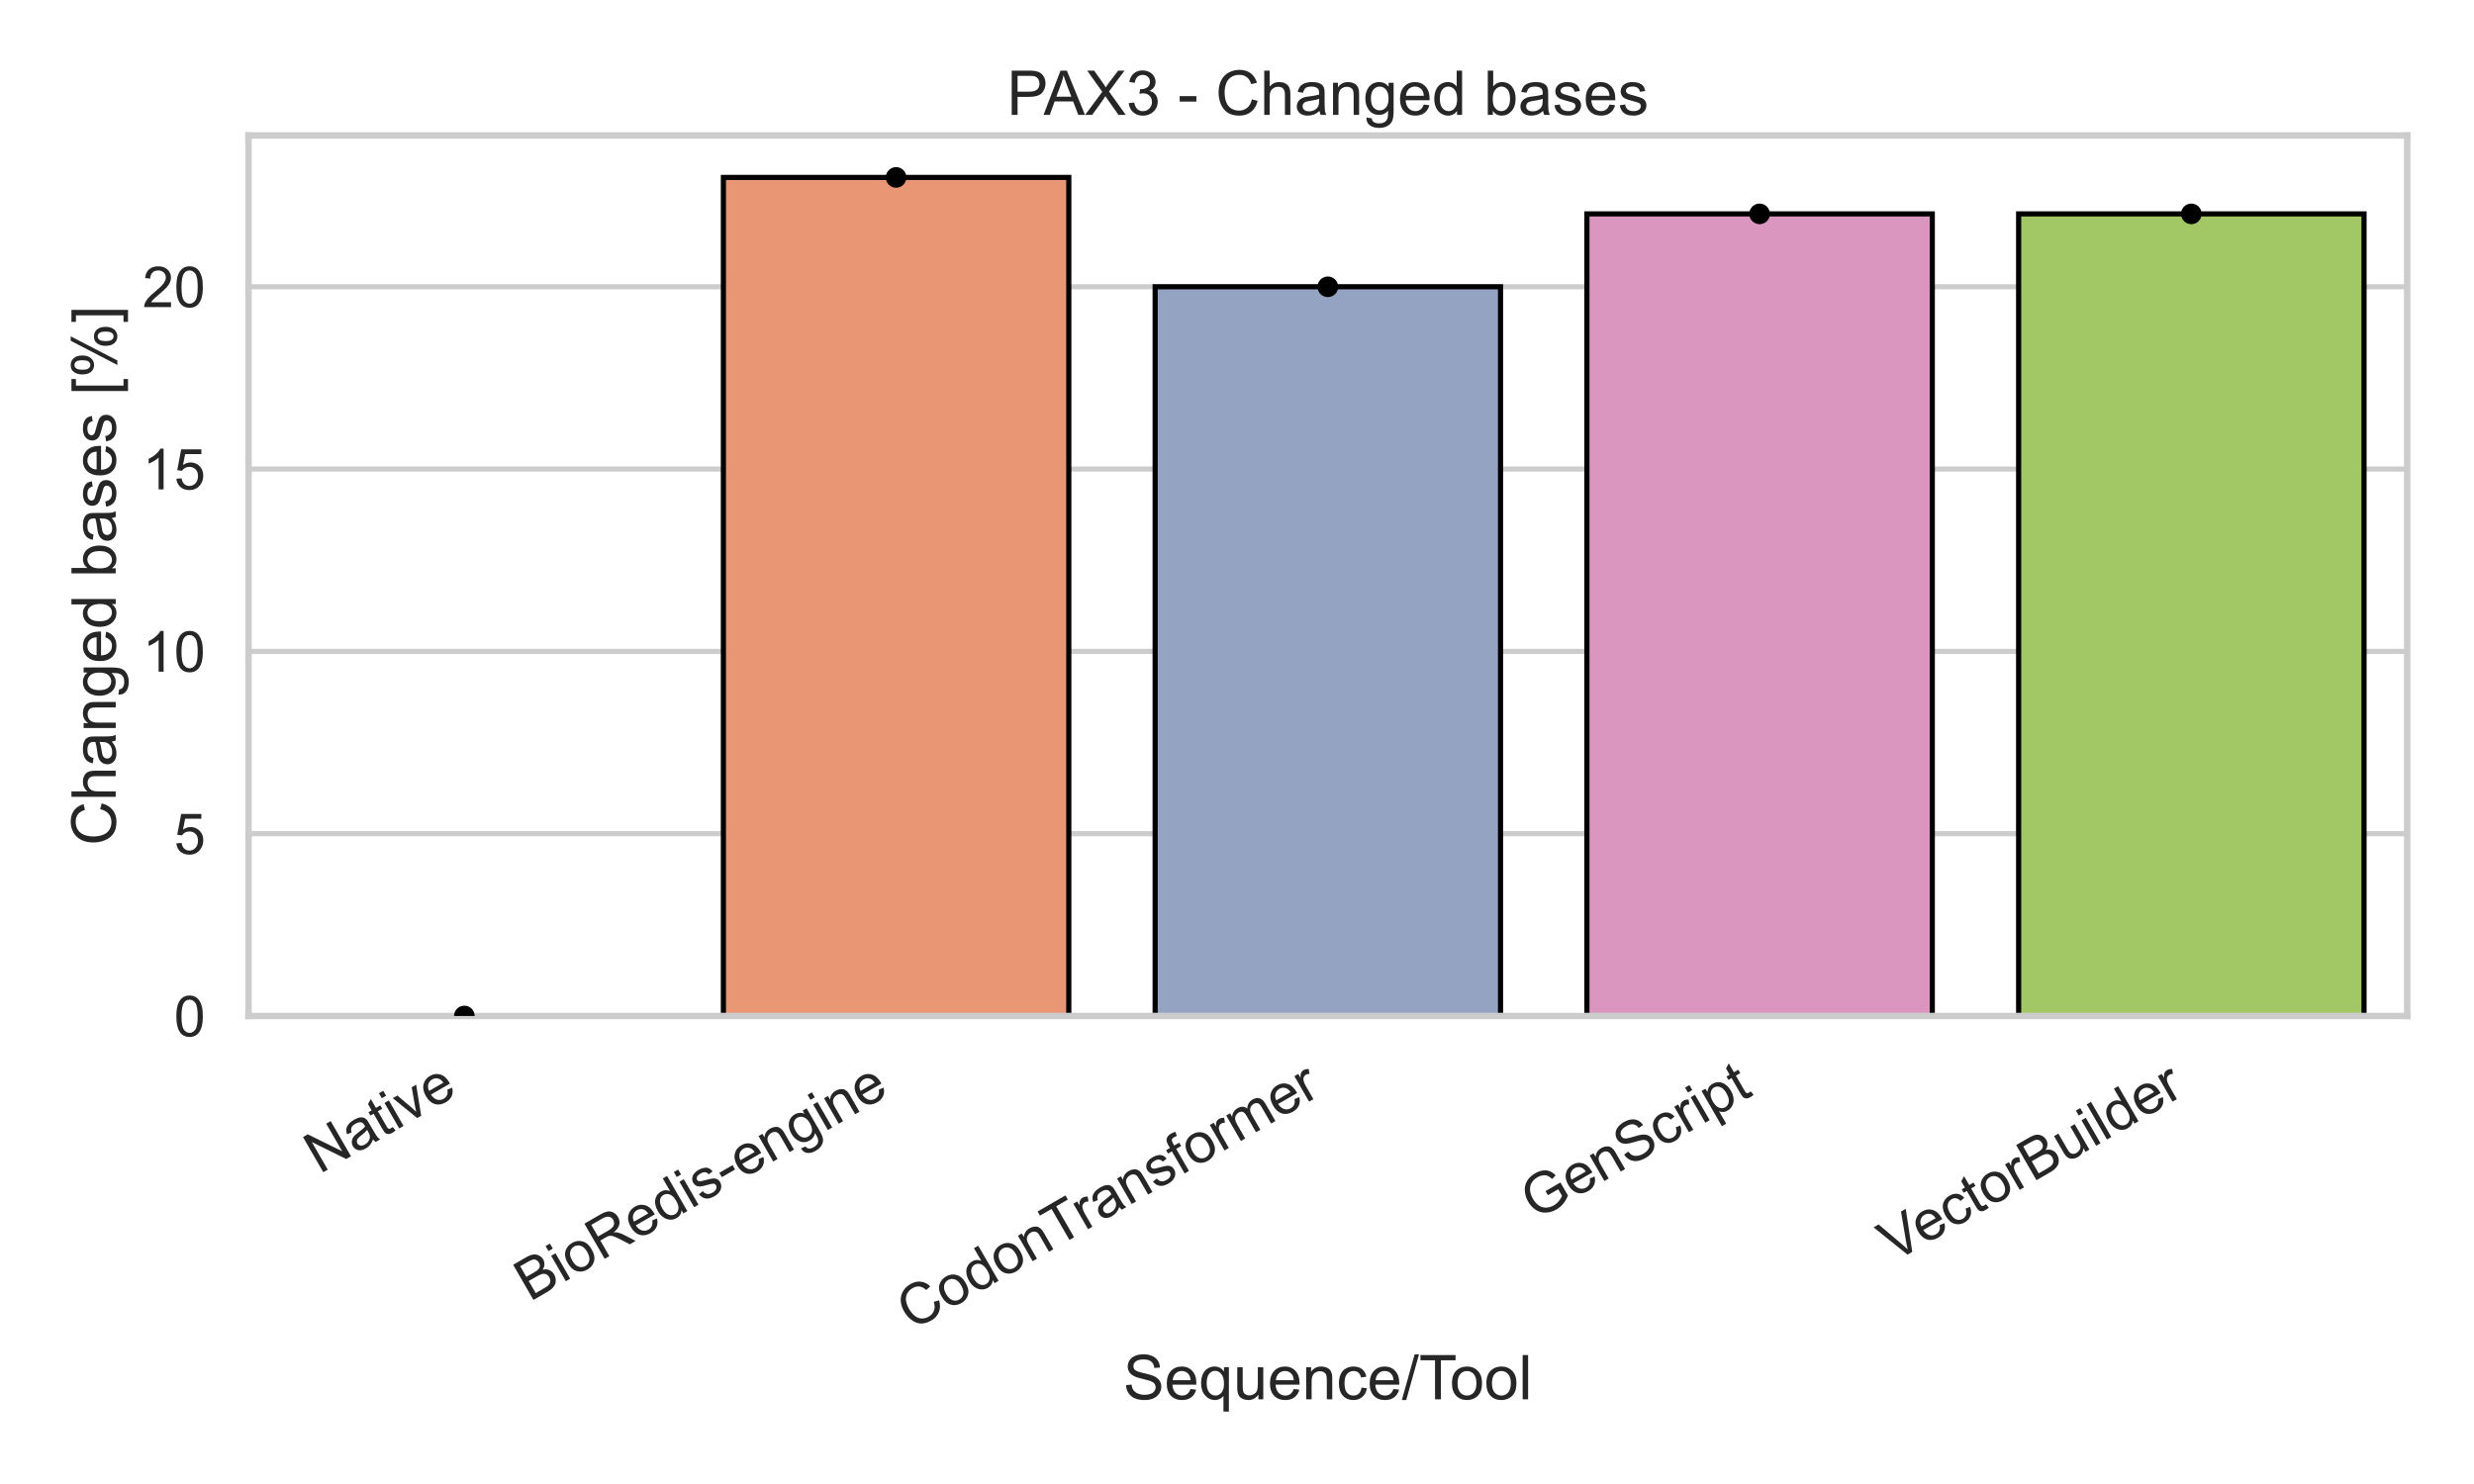
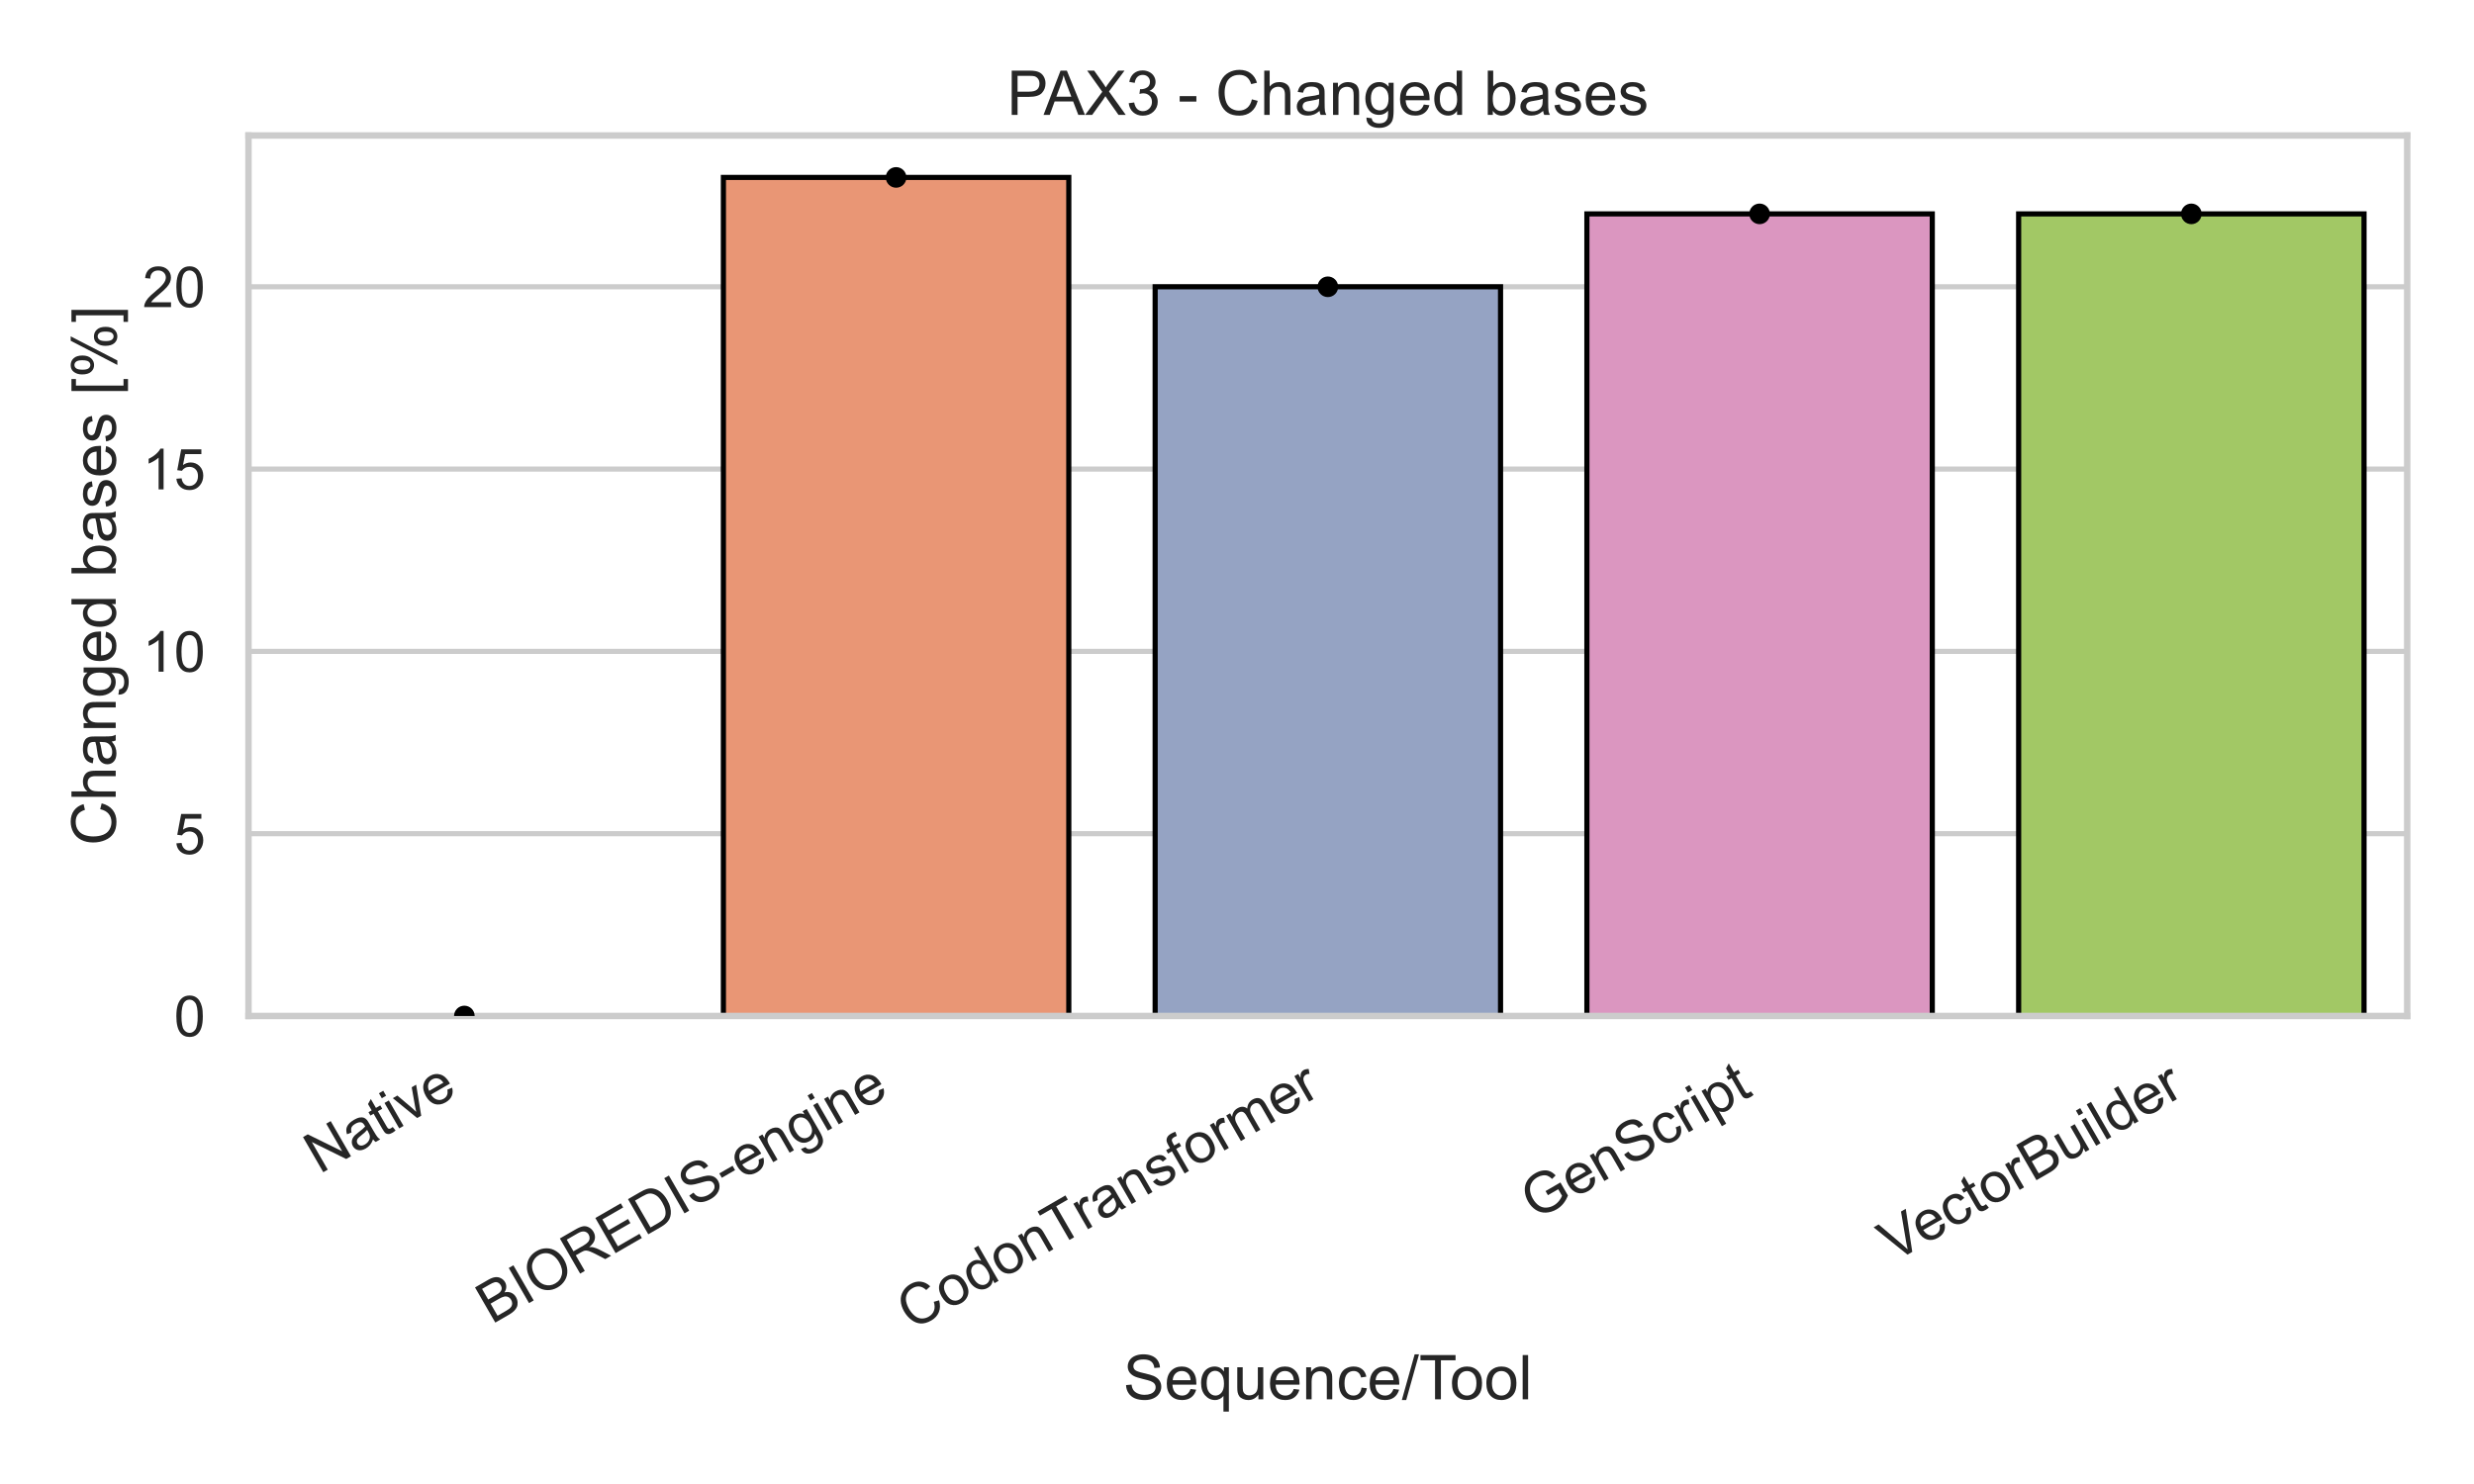
<svg xmlns="http://www.w3.org/2000/svg" xmlns:xlink="http://www.w3.org/1999/xlink" width="720pt" height="432pt" viewBox="0 0 720 432" version="1.1">
  <defs>
    <style type="text/css">*{stroke-linejoin: round; stroke-linecap: butt}</style>
  </defs>
  <g id="figure_1">
    <g id="patch_1">
      <path d="M 0 432  L 720 432  L 720 0  L 0 0  z " style="fill: #ffffff" />
    </g>
    <g id="axes_1">
      <g id="patch_2">
        <path d="M 72.315 295.757  L 700.56 295.757  L 700.56 39.44  L 72.315 39.44  z " style="fill: #ffffff" />
      </g>
      <g id="matplotlib.axis_1">
        <g id="xtick_1">
          <g id="text_1">
            <g style="fill: #262626" transform="translate(92.99824 341.8688) rotate(-30) scale(0.165 -0.165)">
              <defs>
                <path id="ArialMT-4e" d="M 488 0  L 488 4581  L 1109 4581  L 3516 984  L 3516 4581  L 4097 4581  L 4097 0  L 3475 0  L 1069 3600  L 1069 0  L 488 0  z " transform="scale(0.015625)" />
                <path id="ArialMT-61" d="M 2588 409  Q 2275 144 1986 34  Q 1697 -75 1366 -75  Q 819 -75 525 192  Q 231 459 231 875  Q 231 1119 342 1320  Q 453 1522 633 1644  Q 813 1766 1038 1828  Q 1203 1872 1538 1913  Q 2219 1994 2541 2106  Q 2544 2222 2544 2253  Q 2544 2597 2384 2738  Q 2169 2928 1744 2928  Q 1347 2928 1158 2789  Q 969 2650 878 2297  L 328 2372  Q 403 2725 575 2942  Q 747 3159 1072 3276  Q 1397 3394 1825 3394  Q 2250 3394 2515 3294  Q 2781 3194 2906 3042  Q 3031 2891 3081 2659  Q 3109 2516 3109 2141  L 3109 1391  Q 3109 606 3145 398  Q 3181 191 3288 0  L 2700 0  Q 2613 175 2588 409  z M 2541 1666  Q 2234 1541 1622 1453  Q 1275 1403 1131 1340  Q 988 1278 909 1158  Q 831 1038 831 891  Q 831 666 1001 516  Q 1172 366 1500 366  Q 1825 366 2078 508  Q 2331 650 2450 897  Q 2541 1088 2541 1459  L 2541 1666  z " transform="scale(0.015625)" />
                <path id="ArialMT-74" d="M 1650 503  L 1731 6  Q 1494 -44 1306 -44  Q 1000 -44 831 53  Q 663 150 594 308  Q 525 466 525 972  L 525 2881  L 113 2881  L 113 3319  L 525 3319  L 525 4141  L 1084 4478  L 1084 3319  L 1650 3319  L 1650 2881  L 1084 2881  L 1084 941  Q 1084 700 1114 631  Q 1144 563 1211 522  Q 1278 481 1403 481  Q 1497 481 1650 503  z " transform="scale(0.015625)" />
                <path id="ArialMT-69" d="M 425 3934  L 425 4581  L 988 4581  L 988 3934  L 425 3934  z M 425 0  L 425 3319  L 988 3319  L 988 0  L 425 0  z " transform="scale(0.015625)" />
                <path id="ArialMT-76" d="M 1344 0  L 81 3319  L 675 3319  L 1388 1331  Q 1503 1009 1600 663  Q 1675 925 1809 1294  L 2547 3319  L 3125 3319  L 1869 0  L 1344 0  z " transform="scale(0.015625)" />
                <path id="ArialMT-65" d="M 2694 1069  L 3275 997  Q 3138 488 2766 206  Q 2394 -75 1816 -75  Q 1088 -75 661 373  Q 234 822 234 1631  Q 234 2469 665 2931  Q 1097 3394 1784 3394  Q 2450 3394 2872 2941  Q 3294 2488 3294 1666  Q 3294 1616 3291 1516  L 816 1516  Q 847 969 1125 678  Q 1403 388 1819 388  Q 2128 388 2347 550  Q 2566 713 2694 1069  z M 847 1978  L 2700 1978  Q 2663 2397 2488 2606  Q 2219 2931 1791 2931  Q 1403 2931 1139 2672  Q 875 2413 847 1978  z " transform="scale(0.015625)" />
              </defs>
              <use xlink:href="#ArialMT-4e" />
              <use xlink:href="#ArialMT-61" x="72.217" />
              <use xlink:href="#ArialMT-74" x="127.832" />
              <use xlink:href="#ArialMT-69" x="155.615" />
              <use xlink:href="#ArialMT-76" x="177.832" />
              <use xlink:href="#ArialMT-65" x="227.832" />
            </g>
          </g>
        </g>
        <g id="xtick_2">
          <g id="text_2">
-             <g style="fill: #262626" transform="translate(154.2035 379.0196) rotate(-30) scale(0.165 -0.165)">
+             <g style="fill: #262626" transform="translate(143.1002 385.6132) rotate(-30) scale(0.165 -0.165)">
              <defs>
                <path id="ArialMT-42" d="M 469 0  L 469 4581  L 2188 4581  Q 2713 4581 3030 4442  Q 3347 4303 3526 4014  Q 3706 3725 3706 3409  Q 3706 3116 3547 2856  Q 3388 2597 3066 2438  Q 3481 2316 3704 2022  Q 3928 1728 3928 1328  Q 3928 1006 3792 729  Q 3656 453 3456 303  Q 3256 153 2954 76  Q 2653 0 2216 0  L 469 0  z M 1075 2656  L 2066 2656  Q 2469 2656 2644 2709  Q 2875 2778 2992 2937  Q 3109 3097 3109 3338  Q 3109 3566 3000 3739  Q 2891 3913 2687 3977  Q 2484 4041 1991 4041  L 1075 4041  L 1075 2656  z M 1075 541  L 2216 541  Q 2509 541 2628 563  Q 2838 600 2978 687  Q 3119 775 3209 942  Q 3300 1109 3300 1328  Q 3300 1584 3169 1773  Q 3038 1963 2805 2039  Q 2572 2116 2134 2116  L 1075 2116  L 1075 541  z " transform="scale(0.015625)" />
-                 <path id="ArialMT-6f" d="M 213 1659  Q 213 2581 725 3025  Q 1153 3394 1769 3394  Q 2453 3394 2887 2945  Q 3322 2497 3322 1706  Q 3322 1066 3130 698  Q 2938 331 2570 128  Q 2203 -75 1769 -75  Q 1072 -75 642 372  Q 213 819 213 1659  z M 791 1659  Q 791 1022 1069 705  Q 1347 388 1769 388  Q 2188 388 2466 706  Q 2744 1025 2744 1678  Q 2744 2294 2464 2611  Q 2184 2928 1769 2928  Q 1347 2928 1069 2612  Q 791 2297 791 1659  z " transform="scale(0.015625)" />
+                 <path id="ArialMT-49" d="M 597 0  L 597 4581  L 1203 4581  L 1203 0  L 597 0  z " transform="scale(0.015625)" />
+                 <path id="ArialMT-4f" d="M 309 2231  Q 309 3372 921 4017  Q 1534 4663 2503 4663  Q 3138 4663 3647 4359  Q 4156 4056 4423 3514  Q 4691 2972 4691 2284  Q 4691 1588 4409 1038  Q 4128 488 3612 205  Q 3097 -78 2500 -78  Q 1853 -78 1343 234  Q 834 547 571 1087  Q 309 1628 309 2231  z M 934 2222  Q 934 1394 1379 917  Q 1825 441 2497 441  Q 3181 441 3623 922  Q 4066 1403 4066 2288  Q 4066 2847 3877 3264  Q 3688 3681 3323 3911  Q 2959 4141 2506 4141  Q 1863 4141 1398 3698  Q 934 3256 934 2222  z " transform="scale(0.015625)" />
                <path id="ArialMT-52" d="M 503 0  L 503 4581  L 2534 4581  Q 3147 4581 3465 4457  Q 3784 4334 3975 4021  Q 4166 3709 4166 3331  Q 4166 2844 3850 2509  Q 3534 2175 2875 2084  Q 3116 1969 3241 1856  Q 3506 1613 3744 1247  L 4541 0  L 3778 0  L 3172 953  Q 2906 1366 2734 1584  Q 2563 1803 2427 1890  Q 2291 1978 2150 2013  Q 2047 2034 1813 2034  L 1109 2034  L 1109 0  L 503 0  z M 1109 2559  L 2413 2559  Q 2828 2559 3062 2645  Q 3297 2731 3419 2920  Q 3541 3109 3541 3331  Q 3541 3656 3305 3865  Q 3069 4075 2559 4075  L 1109 4075  L 1109 2559  z " transform="scale(0.015625)" />
-                 <path id="ArialMT-64" d="M 2575 0  L 2575 419  Q 2259 -75 1647 -75  Q 1250 -75 917 144  Q 584 363 401 755  Q 219 1147 219 1656  Q 219 2153 384 2558  Q 550 2963 881 3178  Q 1213 3394 1622 3394  Q 1922 3394 2156 3267  Q 2391 3141 2538 2938  L 2538 4581  L 3097 4581  L 3097 0  L 2575 0  z M 797 1656  Q 797 1019 1065 703  Q 1334 388 1700 388  Q 2069 388 2326 689  Q 2584 991 2584 1609  Q 2584 2291 2321 2609  Q 2059 2928 1675 2928  Q 1300 2928 1048 2622  Q 797 2316 797 1656  z " transform="scale(0.015625)" />
-                 <path id="ArialMT-73" d="M 197 991  L 753 1078  Q 800 744 1014 566  Q 1228 388 1613 388  Q 2000 388 2187 545  Q 2375 703 2375 916  Q 2375 1106 2209 1216  Q 2094 1291 1634 1406  Q 1016 1563 777 1677  Q 538 1791 414 1992  Q 291 2194 291 2438  Q 291 2659 392 2848  Q 494 3038 669 3163  Q 800 3259 1026 3326  Q 1253 3394 1513 3394  Q 1903 3394 2198 3281  Q 2494 3169 2634 2976  Q 2775 2784 2828 2463  L 2278 2388  Q 2241 2644 2061 2787  Q 1881 2931 1553 2931  Q 1166 2931 1000 2803  Q 834 2675 834 2503  Q 834 2394 903 2306  Q 972 2216 1119 2156  Q 1203 2125 1616 2013  Q 2213 1853 2448 1751  Q 2684 1650 2818 1456  Q 2953 1263 2953 975  Q 2953 694 2789 445  Q 2625 197 2315 61  Q 2006 -75 1616 -75  Q 969 -75 630 194  Q 291 463 197 991  z " transform="scale(0.015625)" />
+                 <path id="ArialMT-45" d="M 506 0  L 506 4581  L 3819 4581  L 3819 4041  L 1113 4041  L 1113 2638  L 3647 2638  L 3647 2100  L 1113 2100  L 1113 541  L 3925 541  L 3925 0  L 506 0  z " transform="scale(0.015625)" />
+                 <path id="ArialMT-44" d="M 494 0  L 494 4581  L 2072 4581  Q 2606 4581 2888 4516  Q 3281 4425 3559 4188  Q 3922 3881 4101 3404  Q 4281 2928 4281 2316  Q 4281 1794 4159 1391  Q 4038 988 3847 723  Q 3656 459 3429 307  Q 3203 156 2883 78  Q 2563 0 2147 0  L 494 0  z M 1100 541  L 2078 541  Q 2531 541 2789 625  Q 3047 709 3200 863  Q 3416 1078 3536 1442  Q 3656 1806 3656 2325  Q 3656 3044 3420 3430  Q 3184 3816 2847 3947  Q 2603 4041 2063 4041  L 1100 4041  L 1100 541  z " transform="scale(0.015625)" />
+                 <path id="ArialMT-53" d="M 288 1472  L 859 1522  Q 900 1178 1048 958  Q 1197 738 1509 602  Q 1822 466 2213 466  Q 2559 466 2825 569  Q 3091 672 3220 851  Q 3350 1031 3350 1244  Q 3350 1459 3225 1620  Q 3100 1781 2813 1891  Q 2628 1963 1997 2114  Q 1366 2266 1113 2400  Q 784 2572 623 2826  Q 463 3081 463 3397  Q 463 3744 659 4045  Q 856 4347 1234 4503  Q 1613 4659 2075 4659  Q 2584 4659 2973 4495  Q 3363 4331 3572 4012  Q 3781 3694 3797 3291  L 3216 3247  Q 3169 3681 2898 3903  Q 2628 4125 2100 4125  Q 1550 4125 1298 3923  Q 1047 3722 1047 3438  Q 1047 3191 1225 3031  Q 1400 2872 2139 2705  Q 2878 2538 3153 2413  Q 3553 2228 3743 1945  Q 3934 1663 3934 1294  Q 3934 928 3725 604  Q 3516 281 3123 101  Q 2731 -78 2241 -78  Q 1619 -78 1198 103  Q 778 284 539 648  Q 300 1013 288 1472  z " transform="scale(0.015625)" />
                <path id="ArialMT-2d" d="M 203 1375  L 203 1941  L 1931 1941  L 1931 1375  L 203 1375  z " transform="scale(0.015625)" />
                <path id="ArialMT-6e" d="M 422 0  L 422 3319  L 928 3319  L 928 2847  Q 1294 3394 1984 3394  Q 2284 3394 2536 3286  Q 2788 3178 2913 3003  Q 3038 2828 3088 2588  Q 3119 2431 3119 2041  L 3119 0  L 2556 0  L 2556 2019  Q 2556 2363 2490 2533  Q 2425 2703 2258 2804  Q 2091 2906 1866 2906  Q 1506 2906 1245 2678  Q 984 2450 984 1813  L 984 0  L 422 0  z " transform="scale(0.015625)" />
                <path id="ArialMT-67" d="M 319 -275  L 866 -356  Q 900 -609 1056 -725  Q 1266 -881 1628 -881  Q 2019 -881 2231 -725  Q 2444 -569 2519 -288  Q 2563 -116 2559 434  Q 2191 0 1641 0  Q 956 0 581 494  Q 206 988 206 1678  Q 206 2153 378 2554  Q 550 2956 876 3175  Q 1203 3394 1644 3394  Q 2231 3394 2613 2919  L 2613 3319  L 3131 3319  L 3131 450  Q 3131 -325 2973 -648  Q 2816 -972 2473 -1159  Q 2131 -1347 1631 -1347  Q 1038 -1347 672 -1080  Q 306 -813 319 -275  z M 784 1719  Q 784 1066 1043 766  Q 1303 466 1694 466  Q 2081 466 2343 764  Q 2606 1063 2606 1700  Q 2606 2309 2336 2618  Q 2066 2928 1684 2928  Q 1309 2928 1046 2623  Q 784 2319 784 1719  z " transform="scale(0.015625)" />
              </defs>
              <use xlink:href="#ArialMT-42" />
-               <use xlink:href="#ArialMT-69" x="66.699" />
-               <use xlink:href="#ArialMT-6f" x="88.916" />
-               <use xlink:href="#ArialMT-52" x="144.531" />
-               <use xlink:href="#ArialMT-65" x="216.748" />
-               <use xlink:href="#ArialMT-64" x="272.363" />
-               <use xlink:href="#ArialMT-69" x="327.979" />
-               <use xlink:href="#ArialMT-73" x="350.195" />
-               <use xlink:href="#ArialMT-2d" x="400.195" />
-               <use xlink:href="#ArialMT-65" x="433.496" />
-               <use xlink:href="#ArialMT-6e" x="489.111" />
-               <use xlink:href="#ArialMT-67" x="544.727" />
-               <use xlink:href="#ArialMT-69" x="600.342" />
-               <use xlink:href="#ArialMT-6e" x="622.559" />
-               <use xlink:href="#ArialMT-65" x="678.174" />
+               <use xlink:href="#ArialMT-49" x="66.699" />
+               <use xlink:href="#ArialMT-4f" x="94.482" />
+               <use xlink:href="#ArialMT-52" x="172.266" />
+               <use xlink:href="#ArialMT-45" x="244.482" />
+               <use xlink:href="#ArialMT-44" x="311.182" />
+               <use xlink:href="#ArialMT-49" x="383.398" />
+               <use xlink:href="#ArialMT-53" x="411.182" />
+               <use xlink:href="#ArialMT-2d" x="477.881" />
+               <use xlink:href="#ArialMT-65" x="511.182" />
+               <use xlink:href="#ArialMT-6e" x="566.797" />
+               <use xlink:href="#ArialMT-67" x="622.412" />
+               <use xlink:href="#ArialMT-69" x="678.027" />
+               <use xlink:href="#ArialMT-6e" x="700.244" />
+               <use xlink:href="#ArialMT-65" x="755.859" />
            </g>
          </g>
        </g>
        <g id="xtick_3">
          <g id="text_3">
            <g style="fill: #262626" transform="translate(265.4253 387.4049) rotate(-30) scale(0.165 -0.165)">
              <defs>
                <path id="ArialMT-43" d="M 3763 1606  L 4369 1453  Q 4178 706 3683 314  Q 3188 -78 2472 -78  Q 1731 -78 1267 223  Q 803 525 561 1097  Q 319 1669 319 2325  Q 319 3041 592 3573  Q 866 4106 1370 4382  Q 1875 4659 2481 4659  Q 3169 4659 3637 4309  Q 4106 3959 4291 3325  L 3694 3184  Q 3534 3684 3231 3912  Q 2928 4141 2469 4141  Q 1941 4141 1586 3887  Q 1231 3634 1087 3207  Q 944 2781 944 2328  Q 944 1744 1114 1308  Q 1284 872 1643 656  Q 2003 441 2422 441  Q 2931 441 3284 734  Q 3638 1028 3763 1606  z " transform="scale(0.015625)" />
+                 <path id="ArialMT-6f" d="M 213 1659  Q 213 2581 725 3025  Q 1153 3394 1769 3394  Q 2453 3394 2887 2945  Q 3322 2497 3322 1706  Q 3322 1066 3130 698  Q 2938 331 2570 128  Q 2203 -75 1769 -75  Q 1072 -75 642 372  Q 213 819 213 1659  z M 791 1659  Q 791 1022 1069 705  Q 1347 388 1769 388  Q 2188 388 2466 706  Q 2744 1025 2744 1678  Q 2744 2294 2464 2611  Q 2184 2928 1769 2928  Q 1347 2928 1069 2612  Q 791 2297 791 1659  z " transform="scale(0.015625)" />
+                 <path id="ArialMT-64" d="M 2575 0  L 2575 419  Q 2259 -75 1647 -75  Q 1250 -75 917 144  Q 584 363 401 755  Q 219 1147 219 1656  Q 219 2153 384 2558  Q 550 2963 881 3178  Q 1213 3394 1622 3394  Q 1922 3394 2156 3267  Q 2391 3141 2538 2938  L 2538 4581  L 3097 4581  L 3097 0  L 2575 0  z M 797 1656  Q 797 1019 1065 703  Q 1334 388 1700 388  Q 2069 388 2326 689  Q 2584 991 2584 1609  Q 2584 2291 2321 2609  Q 2059 2928 1675 2928  Q 1300 2928 1048 2622  Q 797 2316 797 1656  z " transform="scale(0.015625)" />
                <path id="ArialMT-54" d="M 1659 0  L 1659 4041  L 150 4041  L 150 4581  L 3781 4581  L 3781 4041  L 2266 4041  L 2266 0  L 1659 0  z " transform="scale(0.015625)" />
                <path id="ArialMT-72" d="M 416 0  L 416 3319  L 922 3319  L 922 2816  Q 1116 3169 1280 3281  Q 1444 3394 1641 3394  Q 1925 3394 2219 3213  L 2025 2691  Q 1819 2813 1613 2813  Q 1428 2813 1281 2702  Q 1134 2591 1072 2394  Q 978 2094 978 1738  L 978 0  L 416 0  z " transform="scale(0.015625)" />
+                 <path id="ArialMT-73" d="M 197 991  L 753 1078  Q 800 744 1014 566  Q 1228 388 1613 388  Q 2000 388 2187 545  Q 2375 703 2375 916  Q 2375 1106 2209 1216  Q 2094 1291 1634 1406  Q 1016 1563 777 1677  Q 538 1791 414 1992  Q 291 2194 291 2438  Q 291 2659 392 2848  Q 494 3038 669 3163  Q 800 3259 1026 3326  Q 1253 3394 1513 3394  Q 1903 3394 2198 3281  Q 2494 3169 2634 2976  Q 2775 2784 2828 2463  L 2278 2388  Q 2241 2644 2061 2787  Q 1881 2931 1553 2931  Q 1166 2931 1000 2803  Q 834 2675 834 2503  Q 834 2394 903 2306  Q 972 2216 1119 2156  Q 1203 2125 1616 2013  Q 2213 1853 2448 1751  Q 2684 1650 2818 1456  Q 2953 1263 2953 975  Q 2953 694 2789 445  Q 2625 197 2315 61  Q 2006 -75 1616 -75  Q 969 -75 630 194  Q 291 463 197 991  z " transform="scale(0.015625)" />
                <path id="ArialMT-66" d="M 556 0  L 556 2881  L 59 2881  L 59 3319  L 556 3319  L 556 3672  Q 556 4006 616 4169  Q 697 4388 901 4523  Q 1106 4659 1475 4659  Q 1713 4659 2000 4603  L 1916 4113  Q 1741 4144 1584 4144  Q 1328 4144 1222 4034  Q 1116 3925 1116 3625  L 1116 3319  L 1763 3319  L 1763 2881  L 1116 2881  L 1116 0  L 556 0  z " transform="scale(0.015625)" />
                <path id="ArialMT-6d" d="M 422 0  L 422 3319  L 925 3319  L 925 2853  Q 1081 3097 1340 3245  Q 1600 3394 1931 3394  Q 2300 3394 2536 3241  Q 2772 3088 2869 2813  Q 3263 3394 3894 3394  Q 4388 3394 4653 3120  Q 4919 2847 4919 2278  L 4919 0  L 4359 0  L 4359 2091  Q 4359 2428 4304 2576  Q 4250 2725 4106 2815  Q 3963 2906 3769 2906  Q 3419 2906 3187 2673  Q 2956 2441 2956 1928  L 2956 0  L 2394 0  L 2394 2156  Q 2394 2531 2256 2718  Q 2119 2906 1806 2906  Q 1569 2906 1367 2781  Q 1166 2656 1075 2415  Q 984 2175 984 1722  L 984 0  L 422 0  z " transform="scale(0.015625)" />
              </defs>
              <use xlink:href="#ArialMT-43" />
              <use xlink:href="#ArialMT-6f" x="72.217" />
              <use xlink:href="#ArialMT-64" x="127.832" />
              <use xlink:href="#ArialMT-6f" x="183.447" />
              <use xlink:href="#ArialMT-6e" x="239.062" />
              <use xlink:href="#ArialMT-54" x="294.678" />
              <use xlink:href="#ArialMT-72" x="352.012" />
              <use xlink:href="#ArialMT-61" x="385.312" />
              <use xlink:href="#ArialMT-6e" x="440.928" />
              <use xlink:href="#ArialMT-73" x="496.543" />
              <use xlink:href="#ArialMT-66" x="546.543" />
              <use xlink:href="#ArialMT-6f" x="574.326" />
              <use xlink:href="#ArialMT-72" x="629.941" />
              <use xlink:href="#ArialMT-6d" x="663.242" />
              <use xlink:href="#ArialMT-65" x="746.543" />
              <use xlink:href="#ArialMT-72" x="802.158" />
            </g>
          </g>
        </g>
        <g id="xtick_4">
          <g id="text_4">
            <g style="fill: #262626" transform="translate(446.9147 355.3396) rotate(-30) scale(0.165 -0.165)">
              <defs>
                <path id="ArialMT-47" d="M 2638 1797  L 2638 2334  L 4578 2338  L 4578 638  Q 4131 281 3656 101  Q 3181 -78 2681 -78  Q 2006 -78 1454 211  Q 903 500 622 1047  Q 341 1594 341 2269  Q 341 2938 620 3517  Q 900 4097 1425 4378  Q 1950 4659 2634 4659  Q 3131 4659 3532 4498  Q 3934 4338 4162 4050  Q 4391 3763 4509 3300  L 3963 3150  Q 3859 3500 3706 3700  Q 3553 3900 3268 4020  Q 2984 4141 2638 4141  Q 2222 4141 1919 4014  Q 1616 3888 1430 3681  Q 1244 3475 1141 3228  Q 966 2803 966 2306  Q 966 1694 1177 1281  Q 1388 869 1791 669  Q 2194 469 2647 469  Q 3041 469 3416 620  Q 3791 772 3984 944  L 3984 1797  L 2638 1797  z " transform="scale(0.015625)" />
-                 <path id="ArialMT-53" d="M 288 1472  L 859 1522  Q 900 1178 1048 958  Q 1197 738 1509 602  Q 1822 466 2213 466  Q 2559 466 2825 569  Q 3091 672 3220 851  Q 3350 1031 3350 1244  Q 3350 1459 3225 1620  Q 3100 1781 2813 1891  Q 2628 1963 1997 2114  Q 1366 2266 1113 2400  Q 784 2572 623 2826  Q 463 3081 463 3397  Q 463 3744 659 4045  Q 856 4347 1234 4503  Q 1613 4659 2075 4659  Q 2584 4659 2973 4495  Q 3363 4331 3572 4012  Q 3781 3694 3797 3291  L 3216 3247  Q 3169 3681 2898 3903  Q 2628 4125 2100 4125  Q 1550 4125 1298 3923  Q 1047 3722 1047 3438  Q 1047 3191 1225 3031  Q 1400 2872 2139 2705  Q 2878 2538 3153 2413  Q 3553 2228 3743 1945  Q 3934 1663 3934 1294  Q 3934 928 3725 604  Q 3516 281 3123 101  Q 2731 -78 2241 -78  Q 1619 -78 1198 103  Q 778 284 539 648  Q 300 1013 288 1472  z " transform="scale(0.015625)" />
                <path id="ArialMT-63" d="M 2588 1216  L 3141 1144  Q 3050 572 2676 248  Q 2303 -75 1759 -75  Q 1078 -75 664 370  Q 250 816 250 1647  Q 250 2184 428 2587  Q 606 2991 970 3192  Q 1334 3394 1763 3394  Q 2303 3394 2647 3120  Q 2991 2847 3088 2344  L 2541 2259  Q 2463 2594 2264 2762  Q 2066 2931 1784 2931  Q 1359 2931 1093 2626  Q 828 2322 828 1663  Q 828 994 1084 691  Q 1341 388 1753 388  Q 2084 388 2306 591  Q 2528 794 2588 1216  z " transform="scale(0.015625)" />
                <path id="ArialMT-70" d="M 422 -1272  L 422 3319  L 934 3319  L 934 2888  Q 1116 3141 1344 3267  Q 1572 3394 1897 3394  Q 2322 3394 2647 3175  Q 2972 2956 3137 2557  Q 3303 2159 3303 1684  Q 3303 1175 3120 767  Q 2938 359 2589 142  Q 2241 -75 1856 -75  Q 1575 -75 1351 44  Q 1128 163 984 344  L 984 -1272  L 422 -1272  z M 931 1641  Q 931 1000 1190 694  Q 1450 388 1819 388  Q 2194 388 2461 705  Q 2728 1022 2728 1688  Q 2728 2322 2467 2637  Q 2206 2953 1844 2953  Q 1484 2953 1207 2617  Q 931 2281 931 1641  z " transform="scale(0.015625)" />
              </defs>
              <use xlink:href="#ArialMT-47" />
              <use xlink:href="#ArialMT-65" x="77.783" />
              <use xlink:href="#ArialMT-6e" x="133.398" />
              <use xlink:href="#ArialMT-53" x="189.014" />
              <use xlink:href="#ArialMT-63" x="255.713" />
              <use xlink:href="#ArialMT-72" x="305.713" />
              <use xlink:href="#ArialMT-69" x="339.014" />
              <use xlink:href="#ArialMT-70" x="361.23" />
              <use xlink:href="#ArialMT-74" x="416.846" />
            </g>
          </g>
        </g>
        <g id="xtick_5">
          <g id="text_5">
            <g style="fill: #262626" transform="translate(551.1073 367.5534) rotate(-30) scale(0.165 -0.165)">
              <defs>
                <path id="ArialMT-56" d="M 1803 0  L 28 4581  L 684 4581  L 1875 1253  Q 2019 853 2116 503  Q 2222 878 2363 1253  L 3600 4581  L 4219 4581  L 2425 0  L 1803 0  z " transform="scale(0.015625)" />
                <path id="ArialMT-75" d="M 2597 0  L 2597 488  Q 2209 -75 1544 -75  Q 1250 -75 995 37  Q 741 150 617 320  Q 494 491 444 738  Q 409 903 409 1263  L 409 3319  L 972 3319  L 972 1478  Q 972 1038 1006 884  Q 1059 663 1231 536  Q 1403 409 1656 409  Q 1909 409 2131 539  Q 2353 669 2445 892  Q 2538 1116 2538 1541  L 2538 3319  L 3100 3319  L 3100 0  L 2597 0  z " transform="scale(0.015625)" />
                <path id="ArialMT-6c" d="M 409 0  L 409 4581  L 972 4581  L 972 0  L 409 0  z " transform="scale(0.015625)" />
              </defs>
              <use xlink:href="#ArialMT-56" />
              <use xlink:href="#ArialMT-65" x="61.199" />
              <use xlink:href="#ArialMT-63" x="116.814" />
              <use xlink:href="#ArialMT-74" x="166.814" />
              <use xlink:href="#ArialMT-6f" x="194.598" />
              <use xlink:href="#ArialMT-72" x="250.213" />
              <use xlink:href="#ArialMT-42" x="283.514" />
              <use xlink:href="#ArialMT-75" x="350.213" />
              <use xlink:href="#ArialMT-69" x="405.828" />
              <use xlink:href="#ArialMT-6c" x="428.045" />
              <use xlink:href="#ArialMT-64" x="450.262" />
              <use xlink:href="#ArialMT-65" x="505.877" />
              <use xlink:href="#ArialMT-72" x="561.492" />
            </g>
          </g>
        </g>
        <g id="text_6">
          <g style="fill: #262626" transform="translate(326.8997 407.3484) scale(0.18 -0.18)">
            <defs>
              <path id="ArialMT-71" d="M 2538 -1272  L 2538 353  Q 2406 169 2170 47  Q 1934 -75 1669 -75  Q 1078 -75 651 397  Q 225 869 225 1691  Q 225 2191 398 2587  Q 572 2984 901 3189  Q 1231 3394 1625 3394  Q 2241 3394 2594 2875  L 2594 3319  L 3100 3319  L 3100 -1272  L 2538 -1272  z M 803 1669  Q 803 1028 1072 708  Q 1341 388 1716 388  Q 2075 388 2334 692  Q 2594 997 2594 1619  Q 2594 2281 2320 2615  Q 2047 2950 1678 2950  Q 1313 2950 1058 2639  Q 803 2328 803 1669  z " transform="scale(0.015625)" />
              <path id="ArialMT-2f" d="M 0 -78  L 1328 4659  L 1778 4659  L 453 -78  L 0 -78  z " transform="scale(0.015625)" />
            </defs>
            <use xlink:href="#ArialMT-53" />
            <use xlink:href="#ArialMT-65" x="66.699" />
            <use xlink:href="#ArialMT-71" x="122.314" />
            <use xlink:href="#ArialMT-75" x="177.93" />
            <use xlink:href="#ArialMT-65" x="233.545" />
            <use xlink:href="#ArialMT-6e" x="289.16" />
            <use xlink:href="#ArialMT-63" x="344.775" />
            <use xlink:href="#ArialMT-65" x="394.775" />
            <use xlink:href="#ArialMT-2f" x="450.391" />
            <use xlink:href="#ArialMT-54" x="478.174" />
            <use xlink:href="#ArialMT-6f" x="528.133" />
            <use xlink:href="#ArialMT-6f" x="583.748" />
            <use xlink:href="#ArialMT-6c" x="639.363" />
          </g>
        </g>
      </g>
      <g id="matplotlib.axis_2">
        <g id="ytick_1">
          <g id="line2d_1">
-             <path d="M 72.315 295.757  L 700.56 295.757  " clip-path="url(#p4a8b3a567d)" style="fill: none; stroke: #cccccc; stroke-width: 1.5; stroke-linecap: round" />
+             <path d="M 72.315 295.757  L 700.56 295.757  " clip-path="url(#p7d7090f5f1)" style="fill: none; stroke: #cccccc; stroke-width: 1.5; stroke-linecap: round" />
          </g>
          <g id="text_7">
            <g style="fill: #262626" transform="translate(50.63945 301.6623) scale(0.165 -0.165)">
              <defs>
                <path id="ArialMT-30" d="M 266 2259  Q 266 3072 433 3567  Q 600 4063 929 4331  Q 1259 4600 1759 4600  Q 2128 4600 2406 4451  Q 2684 4303 2865 4023  Q 3047 3744 3150 3342  Q 3253 2941 3253 2259  Q 3253 1453 3087 958  Q 2922 463 2592 192  Q 2263 -78 1759 -78  Q 1097 -78 719 397  Q 266 969 266 2259  z M 844 2259  Q 844 1131 1108 757  Q 1372 384 1759 384  Q 2147 384 2411 759  Q 2675 1134 2675 2259  Q 2675 3391 2411 3762  Q 2147 4134 1753 4134  Q 1366 4134 1134 3806  Q 844 3388 844 2259  z " transform="scale(0.015625)" />
              </defs>
              <use xlink:href="#ArialMT-30" />
            </g>
          </g>
        </g>
        <g id="ytick_2">
          <g id="line2d_2">
-             <path d="M 72.315 242.689  L 700.56 242.689  " clip-path="url(#p4a8b3a567d)" style="fill: none; stroke: #cccccc; stroke-width: 1.5; stroke-linecap: round" />
+             <path d="M 72.315 242.689  L 700.56 242.689  " clip-path="url(#p7d7090f5f1)" style="fill: none; stroke: #cccccc; stroke-width: 1.5; stroke-linecap: round" />
          </g>
          <g id="text_8">
            <g style="fill: #262626" transform="translate(50.63945 248.5946) scale(0.165 -0.165)">
              <defs>
                <path id="ArialMT-35" d="M 266 1200  L 856 1250  Q 922 819 1161 601  Q 1400 384 1738 384  Q 2144 384 2425 690  Q 2706 997 2706 1503  Q 2706 1984 2436 2262  Q 2166 2541 1728 2541  Q 1456 2541 1237 2417  Q 1019 2294 894 2097  L 366 2166  L 809 4519  L 3088 4519  L 3088 3981  L 1259 3981  L 1013 2750  Q 1425 3038 1878 3038  Q 2478 3038 2890 2622  Q 3303 2206 3303 1553  Q 3303 931 2941 478  Q 2500 -78 1738 -78  Q 1113 -78 717 272  Q 322 622 266 1200  z " transform="scale(0.015625)" />
              </defs>
              <use xlink:href="#ArialMT-35" />
            </g>
          </g>
        </g>
        <g id="ytick_3">
          <g id="line2d_3">
-             <path d="M 72.315 189.622  L 700.56 189.622  " clip-path="url(#p4a8b3a567d)" style="fill: none; stroke: #cccccc; stroke-width: 1.5; stroke-linecap: round" />
+             <path d="M 72.315 189.622  L 700.56 189.622  " clip-path="url(#p7d7090f5f1)" style="fill: none; stroke: #cccccc; stroke-width: 1.5; stroke-linecap: round" />
          </g>
          <g id="text_9">
            <g style="fill: #262626" transform="translate(41.46391 195.5269) scale(0.165 -0.165)">
              <defs>
                <path id="ArialMT-31" d="M 2384 0  L 1822 0  L 1822 3584  Q 1619 3391 1289 3197  Q 959 3003 697 2906  L 697 3450  Q 1169 3672 1522 3987  Q 1875 4303 2022 4600  L 2384 4600  L 2384 0  z " transform="scale(0.015625)" />
              </defs>
              <use xlink:href="#ArialMT-31" />
              <use xlink:href="#ArialMT-30" x="55.615" />
            </g>
          </g>
        </g>
        <g id="ytick_4">
          <g id="line2d_4">
-             <path d="M 72.315 136.554  L 700.56 136.554  " clip-path="url(#p4a8b3a567d)" style="fill: none; stroke: #cccccc; stroke-width: 1.5; stroke-linecap: round" />
+             <path d="M 72.315 136.554  L 700.56 136.554  " clip-path="url(#p7d7090f5f1)" style="fill: none; stroke: #cccccc; stroke-width: 1.5; stroke-linecap: round" />
          </g>
          <g id="text_10">
            <g style="fill: #262626" transform="translate(41.46391 142.4591) scale(0.165 -0.165)">
              <use xlink:href="#ArialMT-31" />
              <use xlink:href="#ArialMT-35" x="55.615" />
            </g>
          </g>
        </g>
        <g id="ytick_5">
          <g id="line2d_5">
-             <path d="M 72.315 83.486  L 700.56 83.486  " clip-path="url(#p4a8b3a567d)" style="fill: none; stroke: #cccccc; stroke-width: 1.5; stroke-linecap: round" />
+             <path d="M 72.315 83.486  L 700.56 83.486  " clip-path="url(#p7d7090f5f1)" style="fill: none; stroke: #cccccc; stroke-width: 1.5; stroke-linecap: round" />
          </g>
          <g id="text_11">
            <g style="fill: #262626" transform="translate(41.46391 89.39141) scale(0.165 -0.165)">
              <defs>
                <path id="ArialMT-32" d="M 3222 541  L 3222 0  L 194 0  Q 188 203 259 391  Q 375 700 629 1000  Q 884 1300 1366 1694  Q 2113 2306 2375 2664  Q 2638 3022 2638 3341  Q 2638 3675 2398 3904  Q 2159 4134 1775 4134  Q 1369 4134 1125 3890  Q 881 3647 878 3216  L 300 3275  Q 359 3922 746 4261  Q 1134 4600 1788 4600  Q 2447 4600 2831 4234  Q 3216 3869 3216 3328  Q 3216 3053 3103 2787  Q 2991 2522 2730 2228  Q 2469 1934 1863 1422  Q 1356 997 1212 845  Q 1069 694 975 541  L 3222 541  z " transform="scale(0.015625)" />
              </defs>
              <use xlink:href="#ArialMT-32" />
              <use xlink:href="#ArialMT-30" x="55.615" />
            </g>
          </g>
        </g>
        <g id="text_12">
          <g style="fill: #262626" transform="translate(33.67547 246.1461) rotate(-90) scale(0.18 -0.18)">
            <defs>
              <path id="ArialMT-68" d="M 422 0  L 422 4581  L 984 4581  L 984 2938  Q 1378 3394 1978 3394  Q 2347 3394 2619 3248  Q 2891 3103 3008 2847  Q 3125 2591 3125 2103  L 3125 0  L 2563 0  L 2563 2103  Q 2563 2525 2380 2717  Q 2197 2909 1863 2909  Q 1613 2909 1392 2779  Q 1172 2650 1078 2428  Q 984 2206 984 1816  L 984 0  L 422 0  z " transform="scale(0.015625)" />
              <path id="ArialMT-20" transform="scale(0.015625)" />
              <path id="ArialMT-62" d="M 941 0  L 419 0  L 419 4581  L 981 4581  L 981 2947  Q 1338 3394 1891 3394  Q 2197 3394 2470 3270  Q 2744 3147 2920 2923  Q 3097 2700 3197 2384  Q 3297 2069 3297 1709  Q 3297 856 2875 390  Q 2453 -75 1863 -75  Q 1275 -75 941 416  L 941 0  z M 934 1684  Q 934 1088 1097 822  Q 1363 388 1816 388  Q 2184 388 2453 708  Q 2722 1028 2722 1663  Q 2722 2313 2464 2622  Q 2206 2931 1841 2931  Q 1472 2931 1203 2611  Q 934 2291 934 1684  z " transform="scale(0.015625)" />
              <path id="ArialMT-5b" d="M 434 -1272  L 434 4581  L 1675 4581  L 1675 4116  L 997 4116  L 997 -806  L 1675 -806  L 1675 -1272  L 434 -1272  z " transform="scale(0.015625)" />
              <path id="ArialMT-25" d="M 372 3481  Q 372 3972 619 4315  Q 866 4659 1334 4659  Q 1766 4659 2048 4351  Q 2331 4044 2331 3447  Q 2331 2866 2045 2552  Q 1759 2238 1341 2238  Q 925 2238 648 2547  Q 372 2856 372 3481  z M 1350 4272  Q 1141 4272 1002 4090  Q 863 3909 863 3425  Q 863 2984 1003 2804  Q 1144 2625 1350 2625  Q 1563 2625 1702 2806  Q 1841 2988 1841 3469  Q 1841 3913 1700 4092  Q 1559 4272 1350 4272  z M 1353 -169  L 3859 4659  L 4316 4659  L 1819 -169  L 1353 -169  z M 3334 1075  Q 3334 1569 3581 1911  Q 3828 2253 4300 2253  Q 4731 2253 5014 1945  Q 5297 1638 5297 1041  Q 5297 459 5011 145  Q 4725 -169 4303 -169  Q 3888 -169 3611 142  Q 3334 453 3334 1075  z M 4316 1866  Q 4103 1866 3964 1684  Q 3825 1503 3825 1019  Q 3825 581 3965 400  Q 4106 219 4313 219  Q 4528 219 4667 400  Q 4806 581 4806 1063  Q 4806 1506 4665 1686  Q 4525 1866 4316 1866  z " transform="scale(0.015625)" />
              <path id="ArialMT-5d" d="M 1363 -1272  L 122 -1272  L 122 -806  L 800 -806  L 800 4116  L 122 4116  L 122 4581  L 1363 4581  L 1363 -1272  z " transform="scale(0.015625)" />
            </defs>
            <use xlink:href="#ArialMT-43" />
            <use xlink:href="#ArialMT-68" x="72.217" />
            <use xlink:href="#ArialMT-61" x="127.832" />
            <use xlink:href="#ArialMT-6e" x="183.447" />
            <use xlink:href="#ArialMT-67" x="239.062" />
            <use xlink:href="#ArialMT-65" x="294.678" />
            <use xlink:href="#ArialMT-64" x="350.293" />
            <use xlink:href="#ArialMT-20" x="405.908" />
            <use xlink:href="#ArialMT-62" x="433.691" />
            <use xlink:href="#ArialMT-61" x="489.307" />
            <use xlink:href="#ArialMT-73" x="544.922" />
            <use xlink:href="#ArialMT-65" x="594.922" />
            <use xlink:href="#ArialMT-73" x="650.537" />
            <use xlink:href="#ArialMT-20" x="700.537" />
            <use xlink:href="#ArialMT-5b" x="728.32" />
            <use xlink:href="#ArialMT-25" x="756.104" />
            <use xlink:href="#ArialMT-5d" x="845.02" />
          </g>
        </g>
      </g>
      <g id="patch_3">
-         <path d="M 84.88 295.757  L 185.399 295.757  L 185.399 295.757  L 84.88 295.757  z " clip-path="url(#p4a8b3a567d)" style="fill: #72b6a1; stroke: #000000; stroke-width: 1.5; stroke-linejoin: miter" />
+         <path d="M 84.88 295.757  L 185.399 295.757  L 185.399 295.757  L 84.88 295.757  z " clip-path="url(#p7d7090f5f1)" style="fill: #72b6a1; stroke: #000000; stroke-width: 1.5; stroke-linejoin: miter" />
      </g>
      <g id="patch_4">
-         <path d="M 210.529 295.757  L 311.048 295.757  L 311.048 51.646  L 210.529 51.646  z " clip-path="url(#p4a8b3a567d)" style="fill: #e99675; stroke: #000000; stroke-width: 1.5; stroke-linejoin: miter" />
+         <path d="M 210.529 295.757  L 311.048 295.757  L 311.048 51.646  L 210.529 51.646  z " clip-path="url(#p7d7090f5f1)" style="fill: #e99675; stroke: #000000; stroke-width: 1.5; stroke-linejoin: miter" />
      </g>
      <g id="patch_5">
-         <path d="M 336.178 295.757  L 436.697 295.757  L 436.697 83.486  L 336.178 83.486  z " clip-path="url(#p4a8b3a567d)" style="fill: #95a3c3; stroke: #000000; stroke-width: 1.5; stroke-linejoin: miter" />
+         <path d="M 336.178 295.757  L 436.697 295.757  L 436.697 83.486  L 336.178 83.486  z " clip-path="url(#p7d7090f5f1)" style="fill: #95a3c3; stroke: #000000; stroke-width: 1.5; stroke-linejoin: miter" />
      </g>
      <g id="patch_6">
-         <path d="M 461.827 295.757  L 562.346 295.757  L 562.346 62.259  L 461.827 62.259  z " clip-path="url(#p4a8b3a567d)" style="fill: #db96c0; stroke: #000000; stroke-width: 1.5; stroke-linejoin: miter" />
+         <path d="M 461.827 295.757  L 562.346 295.757  L 562.346 62.259  L 461.827 62.259  z " clip-path="url(#p7d7090f5f1)" style="fill: #db96c0; stroke: #000000; stroke-width: 1.5; stroke-linejoin: miter" />
      </g>
      <g id="patch_7">
-         <path d="M 587.476 295.757  L 687.995 295.757  L 687.995 62.259  L 587.476 62.259  z " clip-path="url(#p4a8b3a567d)" style="fill: #a2c865; stroke: #000000; stroke-width: 1.5; stroke-linejoin: miter" />
+         <path d="M 587.476 295.757  L 687.995 295.757  L 687.995 62.259  L 587.476 62.259  z " clip-path="url(#p7d7090f5f1)" style="fill: #a2c865; stroke: #000000; stroke-width: 1.5; stroke-linejoin: miter" />
      </g>
      <g id="line2d_6">
-         <path clip-path="url(#p4a8b3a567d)" style="fill: none; stroke: #424242; stroke-width: 3.375; stroke-linecap: round" />
+         <path clip-path="url(#p7d7090f5f1)" style="fill: none; stroke: #424242; stroke-width: 3.375; stroke-linecap: round" />
      </g>
      <g id="line2d_7">
-         <path clip-path="url(#p4a8b3a567d)" style="fill: none; stroke: #424242; stroke-width: 3.375; stroke-linecap: round" />
+         <path clip-path="url(#p7d7090f5f1)" style="fill: none; stroke: #424242; stroke-width: 3.375; stroke-linecap: round" />
      </g>
      <g id="line2d_8">
-         <path clip-path="url(#p4a8b3a567d)" style="fill: none; stroke: #424242; stroke-width: 3.375; stroke-linecap: round" />
+         <path clip-path="url(#p7d7090f5f1)" style="fill: none; stroke: #424242; stroke-width: 3.375; stroke-linecap: round" />
      </g>
      <g id="line2d_9">
-         <path clip-path="url(#p4a8b3a567d)" style="fill: none; stroke: #424242; stroke-width: 3.375; stroke-linecap: round" />
+         <path clip-path="url(#p7d7090f5f1)" style="fill: none; stroke: #424242; stroke-width: 3.375; stroke-linecap: round" />
      </g>
      <g id="line2d_10">
-         <path clip-path="url(#p4a8b3a567d)" style="fill: none; stroke: #424242; stroke-width: 3.375; stroke-linecap: round" />
+         <path clip-path="url(#p7d7090f5f1)" style="fill: none; stroke: #424242; stroke-width: 3.375; stroke-linecap: round" />
      </g>
      <g id="patch_8">
        <path d="M 72.315 295.757  L 72.315 39.44  " style="fill: none; stroke: #cccccc; stroke-width: 1.875; stroke-linejoin: miter; stroke-linecap: square" />
      </g>
      <g id="patch_9">
        <path d="M 700.56 295.757  L 700.56 39.44  " style="fill: none; stroke: #cccccc; stroke-width: 1.875; stroke-linejoin: miter; stroke-linecap: square" />
      </g>
      <g id="patch_10">
        <path d="M 72.315 295.757  L 700.56 295.757  " style="fill: none; stroke: #cccccc; stroke-width: 1.875; stroke-linejoin: miter; stroke-linecap: square" />
      </g>
      <g id="patch_11">
        <path d="M 72.315 39.44  L 700.56 39.44  " style="fill: none; stroke: #cccccc; stroke-width: 1.875; stroke-linejoin: miter; stroke-linecap: square" />
      </g>
      <g id="PathCollection_1">
        <defs>
-           <path id="ma002ef70e6" d="M 0 3  C 0.796 3 1.559 2.684 2.121 2.121  C 2.684 1.559 3 0.796 3 0  C 3 -0.796 2.684 -1.559 2.121 -2.121  C 1.559 -2.684 0.796 -3 0 -3  C -0.796 -3 -1.559 -2.684 -2.121 -2.121  C -2.684 -1.559 -3 -0.796 -3 0  C -3 0.796 -2.684 1.559 -2.121 2.121  C -1.559 2.684 -0.796 3 0 3  z " />
+           <path id="mc47016720d" d="M 0 3  C 0.796 3 1.559 2.684 2.121 2.121  C 2.684 1.559 3 0.796 3 0  C 3 -0.796 2.684 -1.559 2.121 -2.121  C 1.559 -2.684 0.796 -3 0 -3  C -0.796 -3 -1.559 -2.684 -2.121 -2.121  C -2.684 -1.559 -3 -0.796 -3 0  C -3 0.796 -2.684 1.559 -2.121 2.121  C -1.559 2.684 -0.796 3 0 3  z " />
        </defs>
-         <g clip-path="url(#p4a8b3a567d)">
-           <use xlink:href="#ma002ef70e6" x="135.139" y="295.757" />
+         <g clip-path="url(#p7d7090f5f1)">
+           <use xlink:href="#mc47016720d" x="135.139" y="295.757" />
        </g>
      </g>
      <g id="PathCollection_2">
-         <g clip-path="url(#p4a8b3a567d)">
-           <use xlink:href="#ma002ef70e6" x="260.788" y="51.646" />
+         <g clip-path="url(#p7d7090f5f1)">
+           <use xlink:href="#mc47016720d" x="260.788" y="51.646" />
        </g>
      </g>
      <g id="PathCollection_3">
-         <g clip-path="url(#p4a8b3a567d)">
-           <use xlink:href="#ma002ef70e6" x="386.438" y="83.486" />
+         <g clip-path="url(#p7d7090f5f1)">
+           <use xlink:href="#mc47016720d" x="386.438" y="83.486" />
        </g>
      </g>
      <g id="PathCollection_4">
-         <g clip-path="url(#p4a8b3a567d)">
-           <use xlink:href="#ma002ef70e6" x="512.087" y="62.259" />
+         <g clip-path="url(#p7d7090f5f1)">
+           <use xlink:href="#mc47016720d" x="512.087" y="62.259" />
        </g>
      </g>
      <g id="PathCollection_5">
-         <g clip-path="url(#p4a8b3a567d)">
-           <use xlink:href="#ma002ef70e6" x="637.736" y="62.259" />
+         <g clip-path="url(#p7d7090f5f1)">
+           <use xlink:href="#mc47016720d" x="637.736" y="62.259" />
        </g>
      </g>
      <g id="text_13">
        <g style="fill: #262626" transform="translate(293.0456 33.44) scale(0.18 -0.18)">
          <defs>
            <path id="ArialMT-50" d="M 494 0  L 494 4581  L 2222 4581  Q 2678 4581 2919 4538  Q 3256 4481 3484 4323  Q 3713 4166 3852 3881  Q 3991 3597 3991 3256  Q 3991 2672 3619 2267  Q 3247 1863 2275 1863  L 1100 1863  L 1100 0  L 494 0  z M 1100 2403  L 2284 2403  Q 2872 2403 3119 2622  Q 3366 2841 3366 3238  Q 3366 3525 3220 3729  Q 3075 3934 2838 4000  Q 2684 4041 2272 4041  L 1100 4041  L 1100 2403  z " transform="scale(0.015625)" />
            <path id="ArialMT-41" d="M -9 0  L 1750 4581  L 2403 4581  L 4278 0  L 3588 0  L 3053 1388  L 1138 1388  L 634 0  L -9 0  z M 1313 1881  L 2866 1881  L 2388 3150  Q 2169 3728 2063 4100  Q 1975 3659 1816 3225  L 1313 1881  z " transform="scale(0.015625)" />
            <path id="ArialMT-58" d="M 28 0  L 1800 2388  L 238 4581  L 959 4581  L 1791 3406  Q 2050 3041 2159 2844  Q 2313 3094 2522 3366  L 3444 4581  L 4103 4581  L 2494 2422  L 4228 0  L 3478 0  L 2325 1634  Q 2228 1775 2125 1941  Q 1972 1691 1906 1597  L 756 0  L 28 0  z " transform="scale(0.015625)" />
            <path id="ArialMT-33" d="M 269 1209  L 831 1284  Q 928 806 1161 595  Q 1394 384 1728 384  Q 2125 384 2398 659  Q 2672 934 2672 1341  Q 2672 1728 2419 1979  Q 2166 2231 1775 2231  Q 1616 2231 1378 2169  L 1441 2663  Q 1497 2656 1531 2656  Q 1891 2656 2178 2843  Q 2466 3031 2466 3422  Q 2466 3731 2256 3934  Q 2047 4138 1716 4138  Q 1388 4138 1169 3931  Q 950 3725 888 3313  L 325 3413  Q 428 3978 793 4289  Q 1159 4600 1703 4600  Q 2078 4600 2393 4439  Q 2709 4278 2876 4000  Q 3044 3722 3044 3409  Q 3044 3113 2884 2869  Q 2725 2625 2413 2481  Q 2819 2388 3044 2092  Q 3269 1797 3269 1353  Q 3269 753 2831 336  Q 2394 -81 1725 -81  Q 1122 -81 723 278  Q 325 638 269 1209  z " transform="scale(0.015625)" />
          </defs>
          <use xlink:href="#ArialMT-50" />
          <use xlink:href="#ArialMT-41" x="59.324" />
          <use xlink:href="#ArialMT-58" x="126.023" />
          <use xlink:href="#ArialMT-33" x="192.723" />
          <use xlink:href="#ArialMT-20" x="248.338" />
          <use xlink:href="#ArialMT-2d" x="276.121" />
          <use xlink:href="#ArialMT-20" x="309.422" />
          <use xlink:href="#ArialMT-43" x="337.205" />
          <use xlink:href="#ArialMT-68" x="409.422" />
          <use xlink:href="#ArialMT-61" x="465.037" />
          <use xlink:href="#ArialMT-6e" x="520.652" />
          <use xlink:href="#ArialMT-67" x="576.268" />
          <use xlink:href="#ArialMT-65" x="631.883" />
          <use xlink:href="#ArialMT-64" x="687.498" />
          <use xlink:href="#ArialMT-20" x="743.113" />
          <use xlink:href="#ArialMT-62" x="770.896" />
          <use xlink:href="#ArialMT-61" x="826.512" />
          <use xlink:href="#ArialMT-73" x="882.127" />
          <use xlink:href="#ArialMT-65" x="932.127" />
          <use xlink:href="#ArialMT-73" x="987.742" />
        </g>
      </g>
    </g>
  </g>
  <defs>
-     <clipPath id="p4a8b3a567d">
+     <clipPath id="p7d7090f5f1">
      <rect x="72.315" y="39.44" width="628.245" height="256.317" />
    </clipPath>
  </defs>
</svg>
